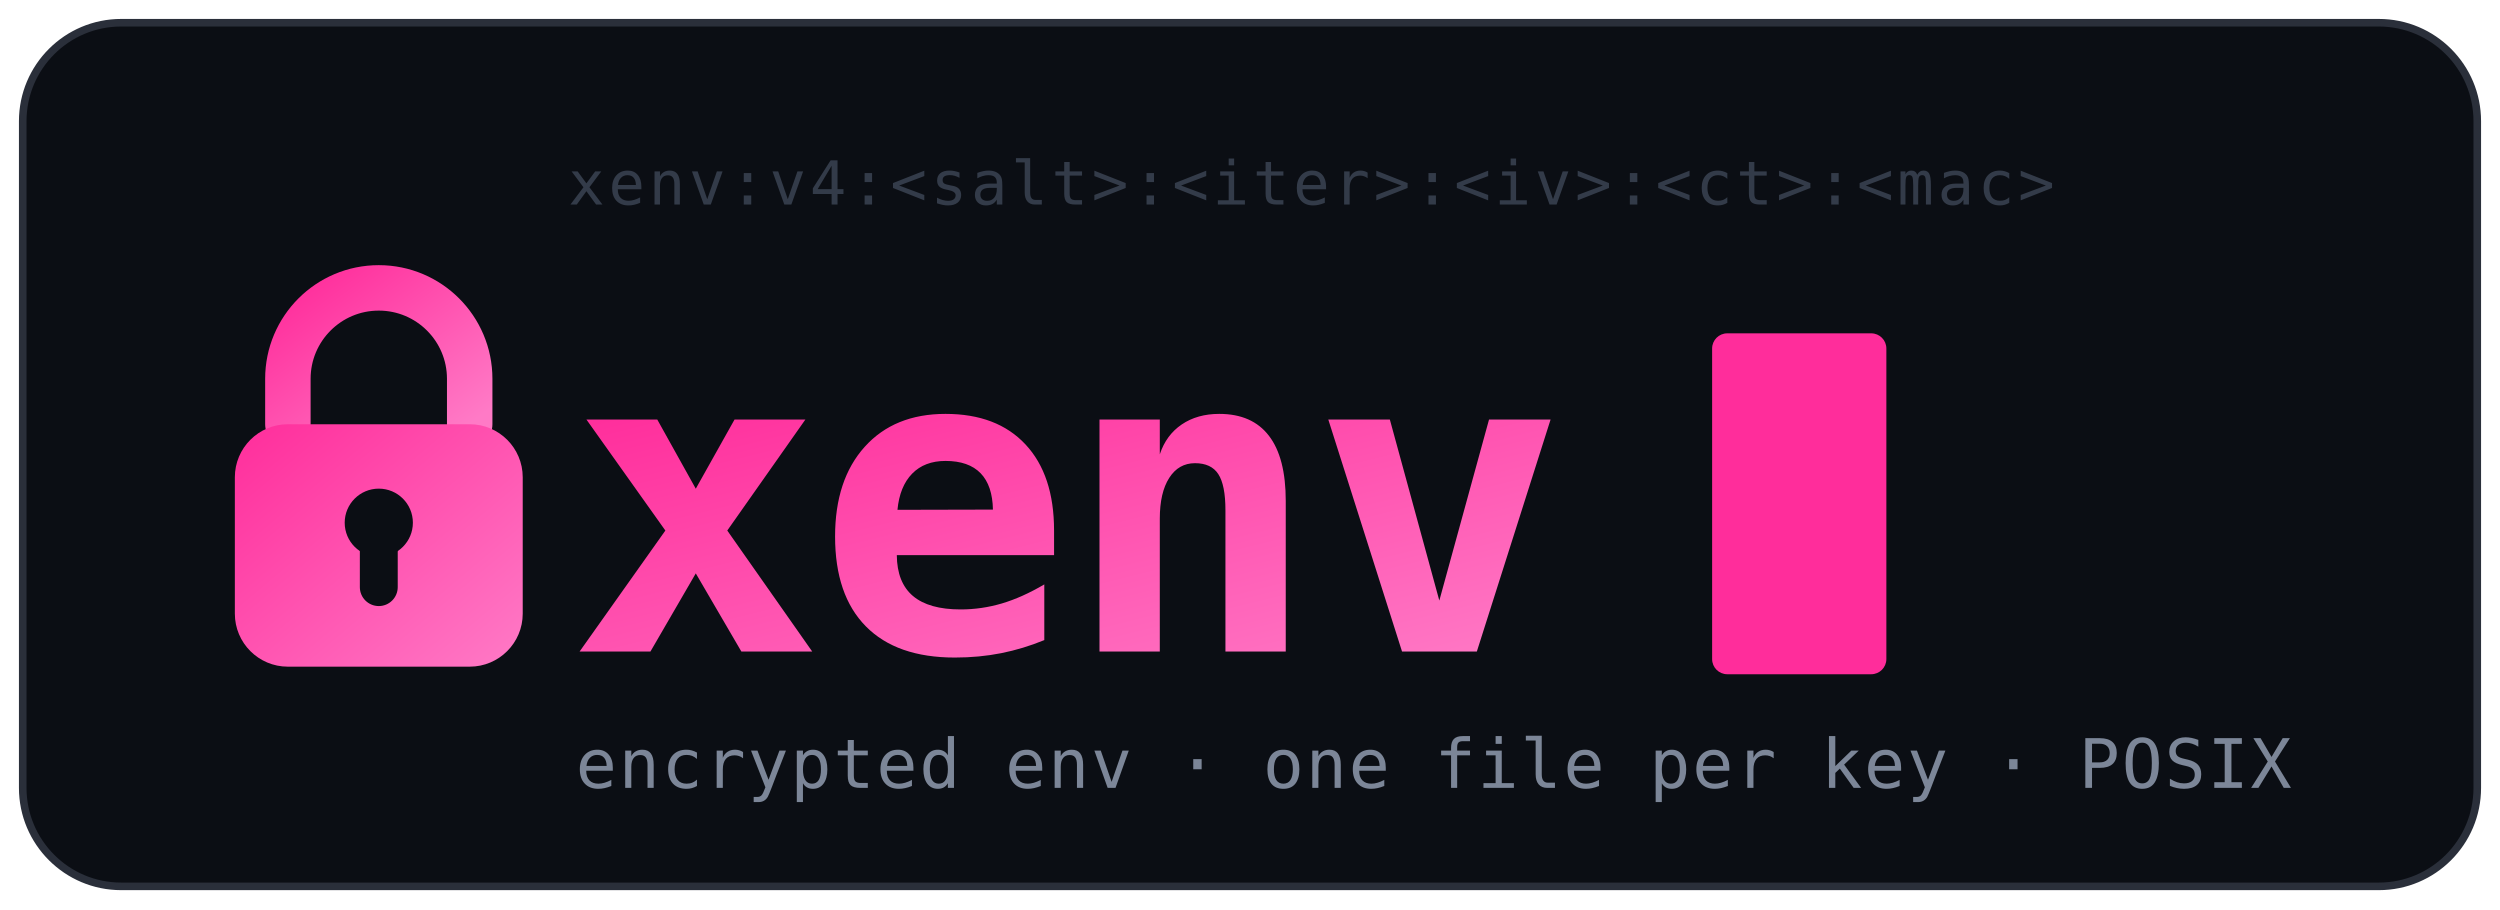
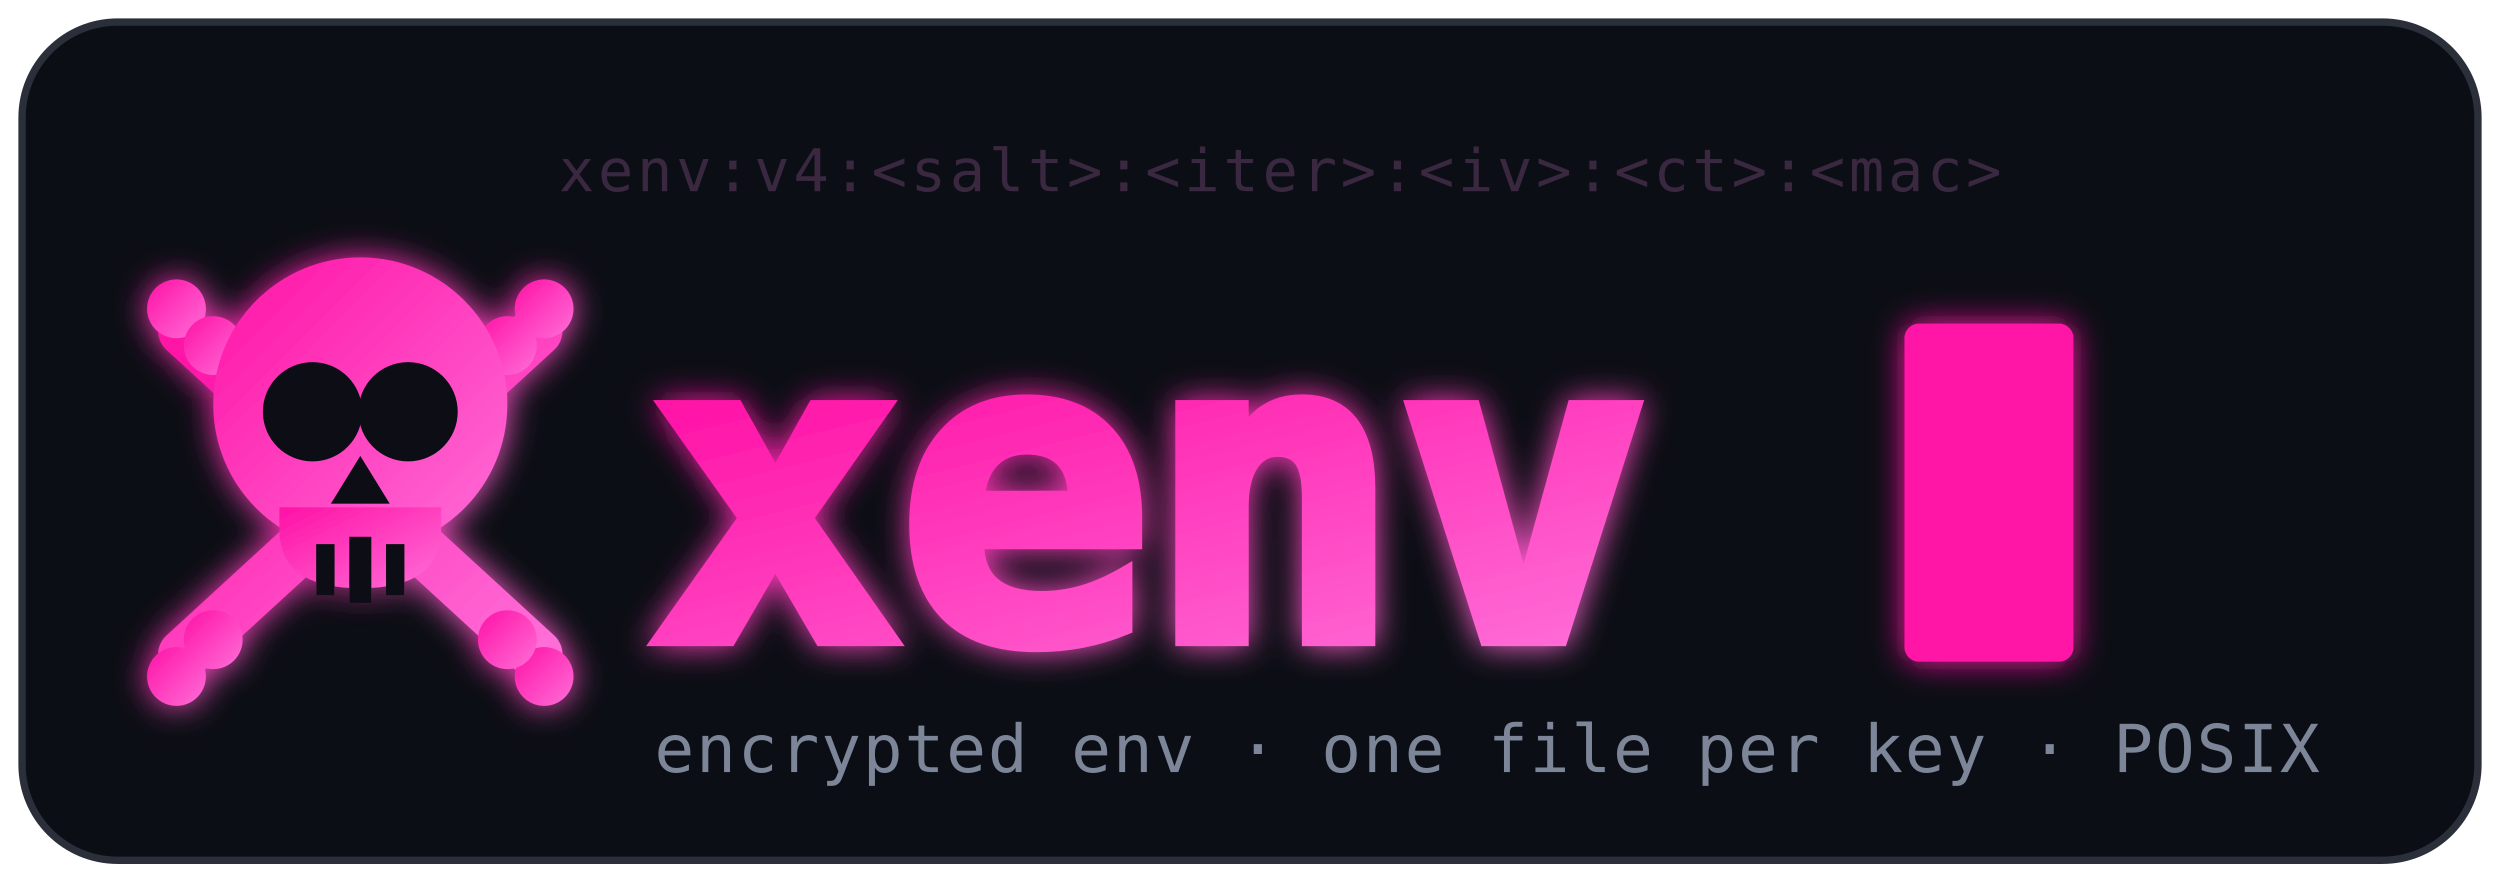
- <svg xmlns="http://www.w3.org/2000/svg" viewBox="0 0 660 240" width="660" height="240" font-family="ui-monospace, SFMono-Regular, Menlo, Consolas, monospace" role="img" aria-label="xenv — encrypted env, one file per key">
+ <svg xmlns="http://www.w3.org/2000/svg" viewBox="0 0 680 240" width="680" height="240" font-family="ui-monospace, SFMono-Regular, Menlo, Consolas, 'DejaVu Sans Mono', monospace" role="img" aria-label="xenv — encrypted env, one file per key">
  <defs>
-     <linearGradient id="pink" x1="0" y1="0" x2="1" y2="1">
-       <stop offset="0" stop-color="#FF2D9B" />
-       <stop offset="1" stop-color="#FF7AC6" />
+     <linearGradient id="neon" x1="0" y1="0" x2="1" y2="1">
+       <stop offset="0" stop-color="#FF12A6" />
+       <stop offset="1" stop-color="#FF6ED8" />
    </linearGradient>
+     <filter id="glow" x="-45%" y="-45%" width="190%" height="190%">
+       <feGaussianBlur stdDeviation="4.5" result="b" />
+       <feMerge>
+         <feMergeNode in="b" />
+         <feMergeNode in="SourceGraphic" />
+       </feMerge>
+     </filter>
  </defs>
-   <rect x="6" y="6" width="648" height="228" rx="26" fill="#0B0E14" stroke="#2A2F3A" stroke-width="2" />
-   <text x="150" y="54" font-size="16" letter-spacing="1" fill="#333B49">xenv:v4:&lt;salt&gt;:&lt;iter&gt;:&lt;iv&gt;:&lt;ct&gt;:&lt;mac&gt;</text>
-   <g transform="translate(56,78)">
-     <path d="M20 34 V22 a24 24 0 0 1 48 0 V34" fill="none" stroke="url(#pink)" stroke-width="12" stroke-linecap="round" />
-     <rect x="6" y="34" width="76" height="64" rx="14" fill="url(#pink)" />
-     <circle cx="44" cy="60" r="9" fill="#0B0E14" />
-     <rect x="39" y="60" width="10" height="22" rx="5" fill="#0B0E14" />
+   <rect x="6" y="6" width="668" height="228" rx="26" fill="#0B0E14" stroke="#2A2F3A" stroke-width="2" />
+   <text x="152" y="52" font-size="16" letter-spacing="1" fill="#3A2740">xenv:v4:&lt;salt&gt;:&lt;iter&gt;:&lt;iv&gt;:&lt;ct&gt;:&lt;mac&gt;</text>
+   <g transform="translate(42,60)" filter="url(#glow)">
+     <g fill="url(#neon)" stroke="url(#neon)" stroke-width="14" stroke-linecap="round">
+       <line x1="8" y1="30" x2="104" y2="118" />
+       <line x1="104" y1="30" x2="8" y2="118" />
+       <circle cx="6" cy="24" r="8" stroke="none" />
+       <circle cx="16" cy="34" r="8" stroke="none" />
+       <circle cx="106" cy="24" r="8" stroke="none" />
+       <circle cx="96" cy="34" r="8" stroke="none" />
+       <circle cx="6" cy="124" r="8" stroke="none" />
+       <circle cx="16" cy="114" r="8" stroke="none" />
+       <circle cx="106" cy="124" r="8" stroke="none" />
+       <circle cx="96" cy="114" r="8" stroke="none" />
+     </g>
+     <circle cx="56" cy="50" r="40" fill="url(#neon)" />
+     <path d="M34 78 h44 v6 q0 16 -22 16 q-22 0 -22 -16 z" fill="url(#neon)" />
+     <circle cx="43" cy="52" r="13.5" fill="#0B0E14" />
+     <circle cx="69" cy="52" r="13.5" fill="#0B0E14" />
+     <path d="M56 64 l8 13 h-16 z" fill="#0B0E14" />
+     <g fill="#0B0E14">
+       <rect x="53" y="86" width="6" height="18" />
+       <rect x="44" y="88" width="5" height="14" />
+       <rect x="63" y="88" width="5" height="14" />
+     </g>
  </g>
-   <text x="150" y="172" font-size="112" font-weight="800" letter-spacing="-2" fill="url(#pink)">xenv</text>
-   <rect x="452" y="88" width="46" height="90" rx="4" fill="#FF2D9B">
+   <text x="176" y="174" font-size="116" font-weight="800" letter-spacing="-2" fill="url(#neon)" stroke="url(#neon)" stroke-width="3.5" filter="url(#glow)">xenv</text>
+   <rect x="518" y="88" width="46" height="92" rx="4" fill="#FF12A6" filter="url(#glow)">
    <animate attributeName="opacity" values="1;1;0.08;0.08" keyTimes="0;0.5;0.5;1" dur="1.06s" repeatCount="indefinite" />
  </rect>
-   <text x="152" y="208" font-size="18" letter-spacing="0.5" fill="#7C8698">encrypted env · one file per key · POSIX</text>
+   <text x="178" y="210" font-size="18" letter-spacing="0.5" fill="#7C8698">encrypted env · one file per key · POSIX</text>
</svg>
